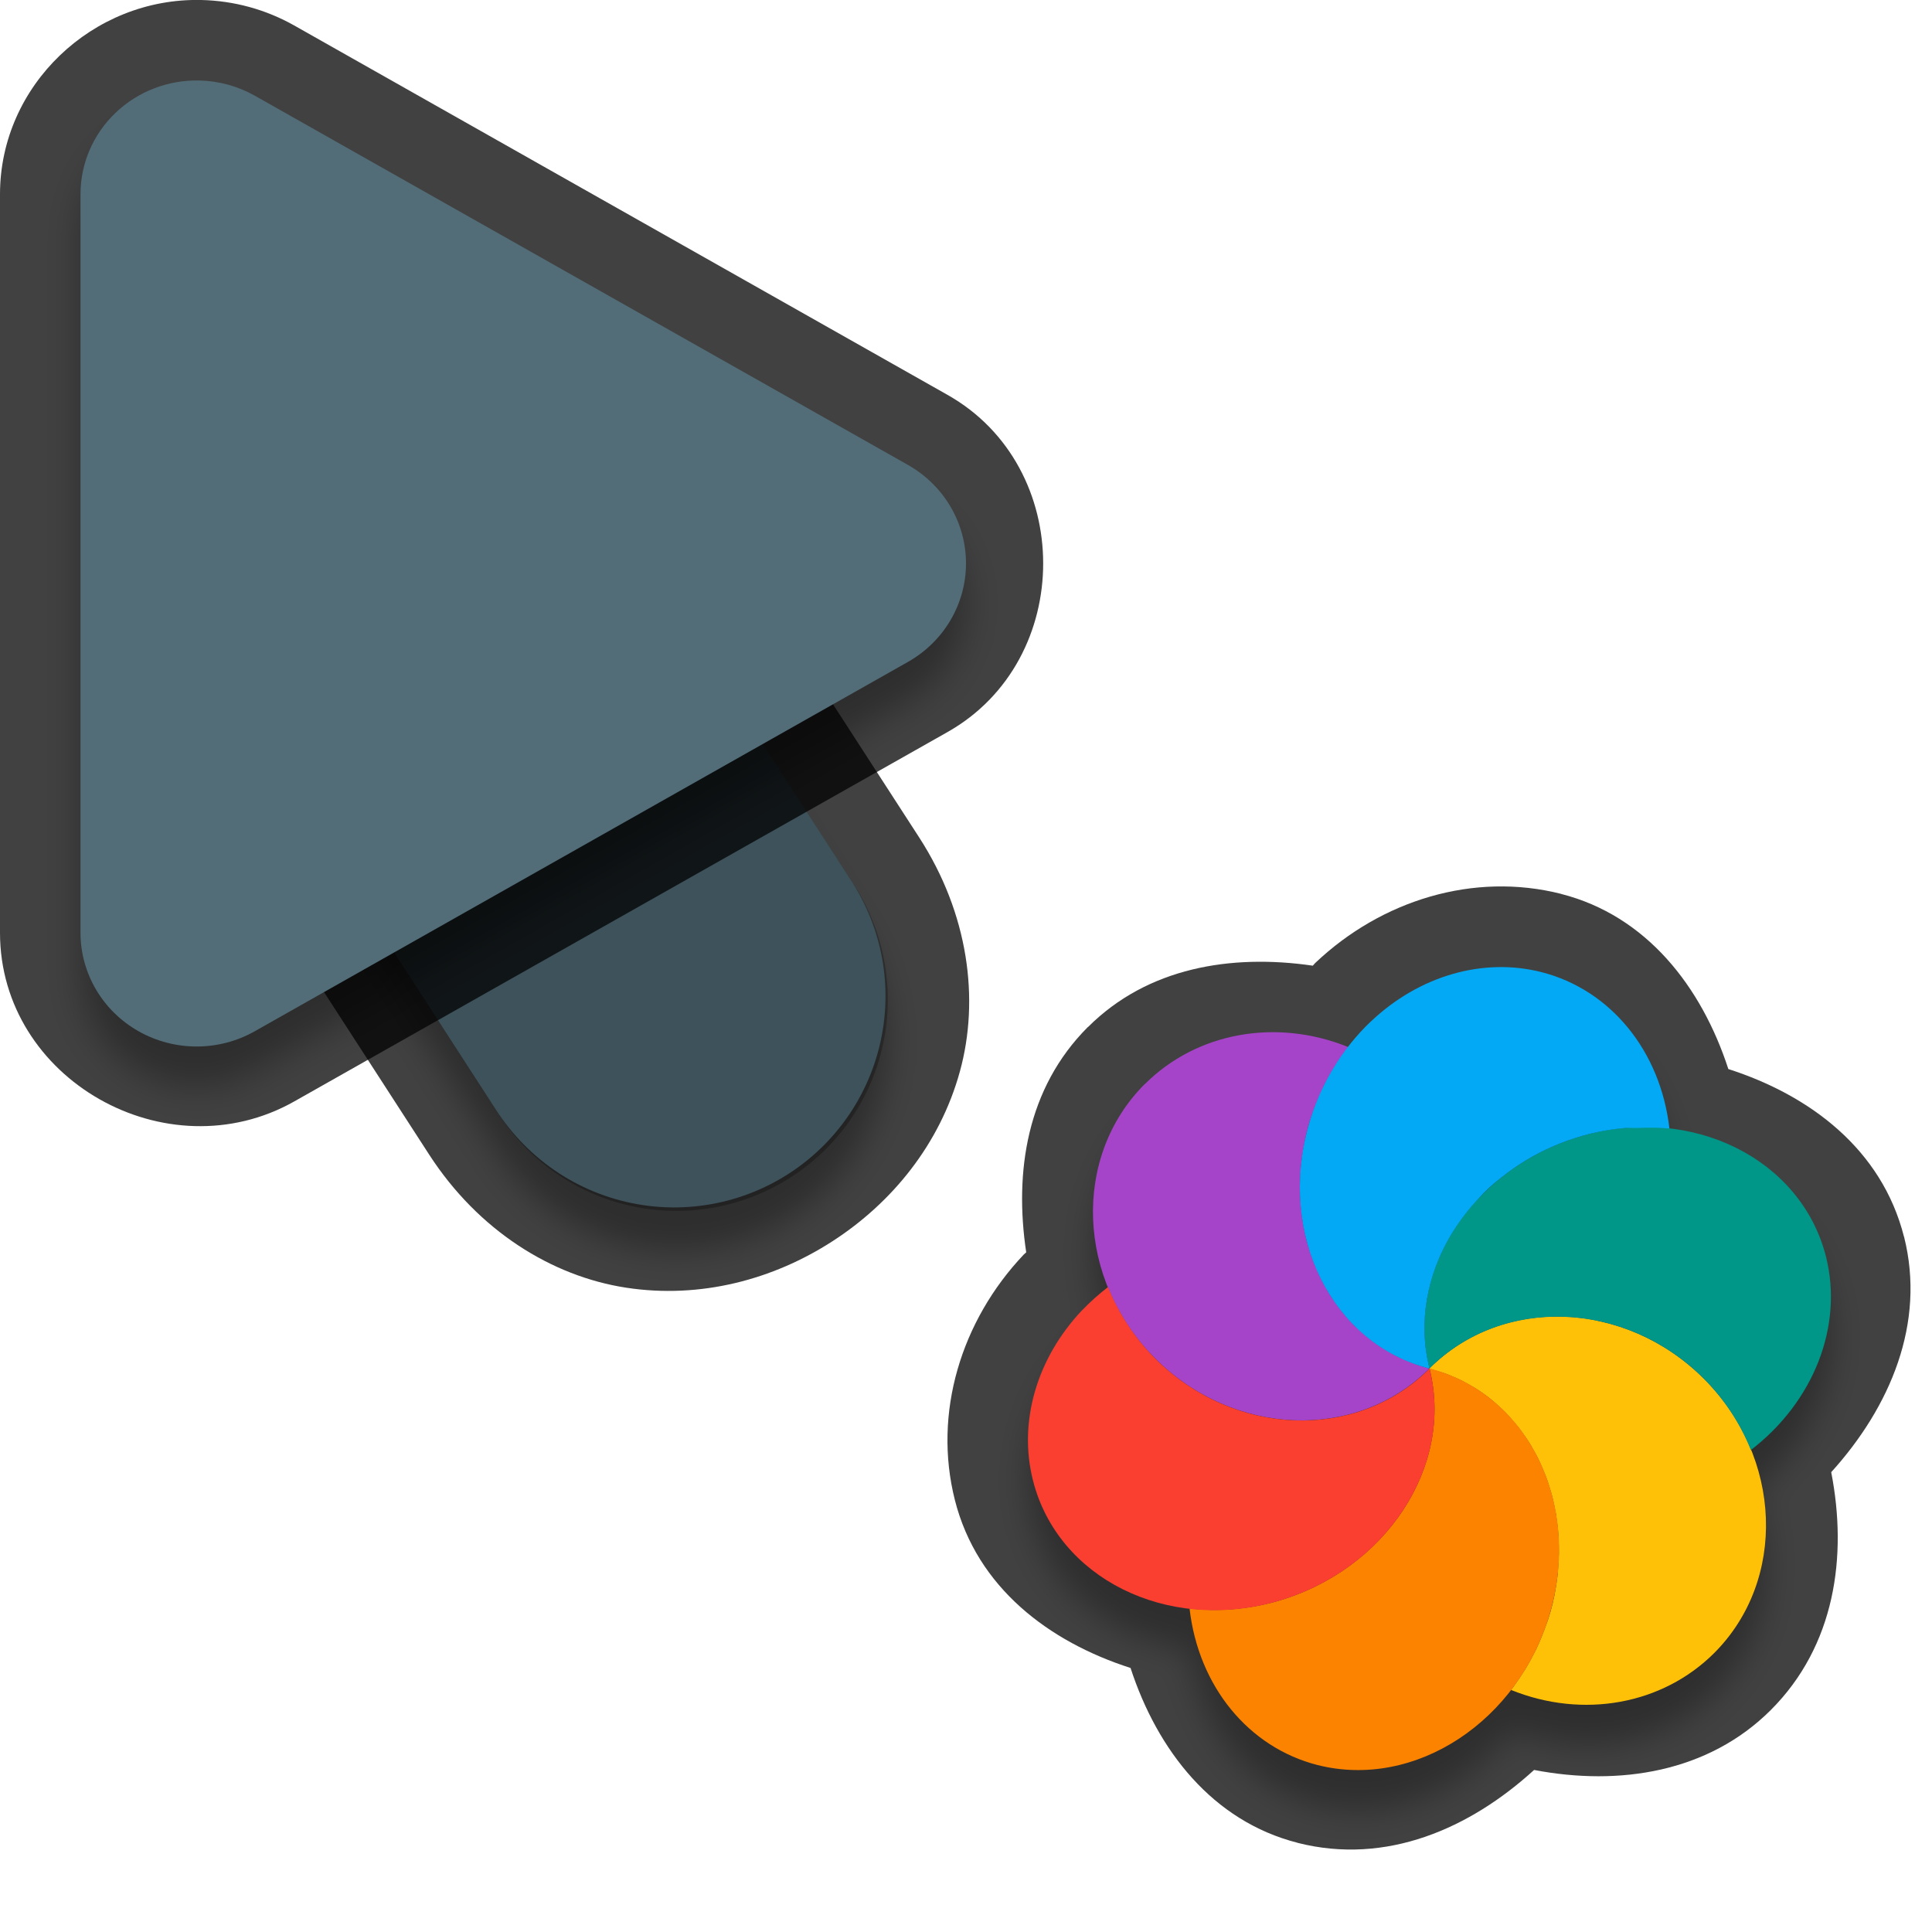
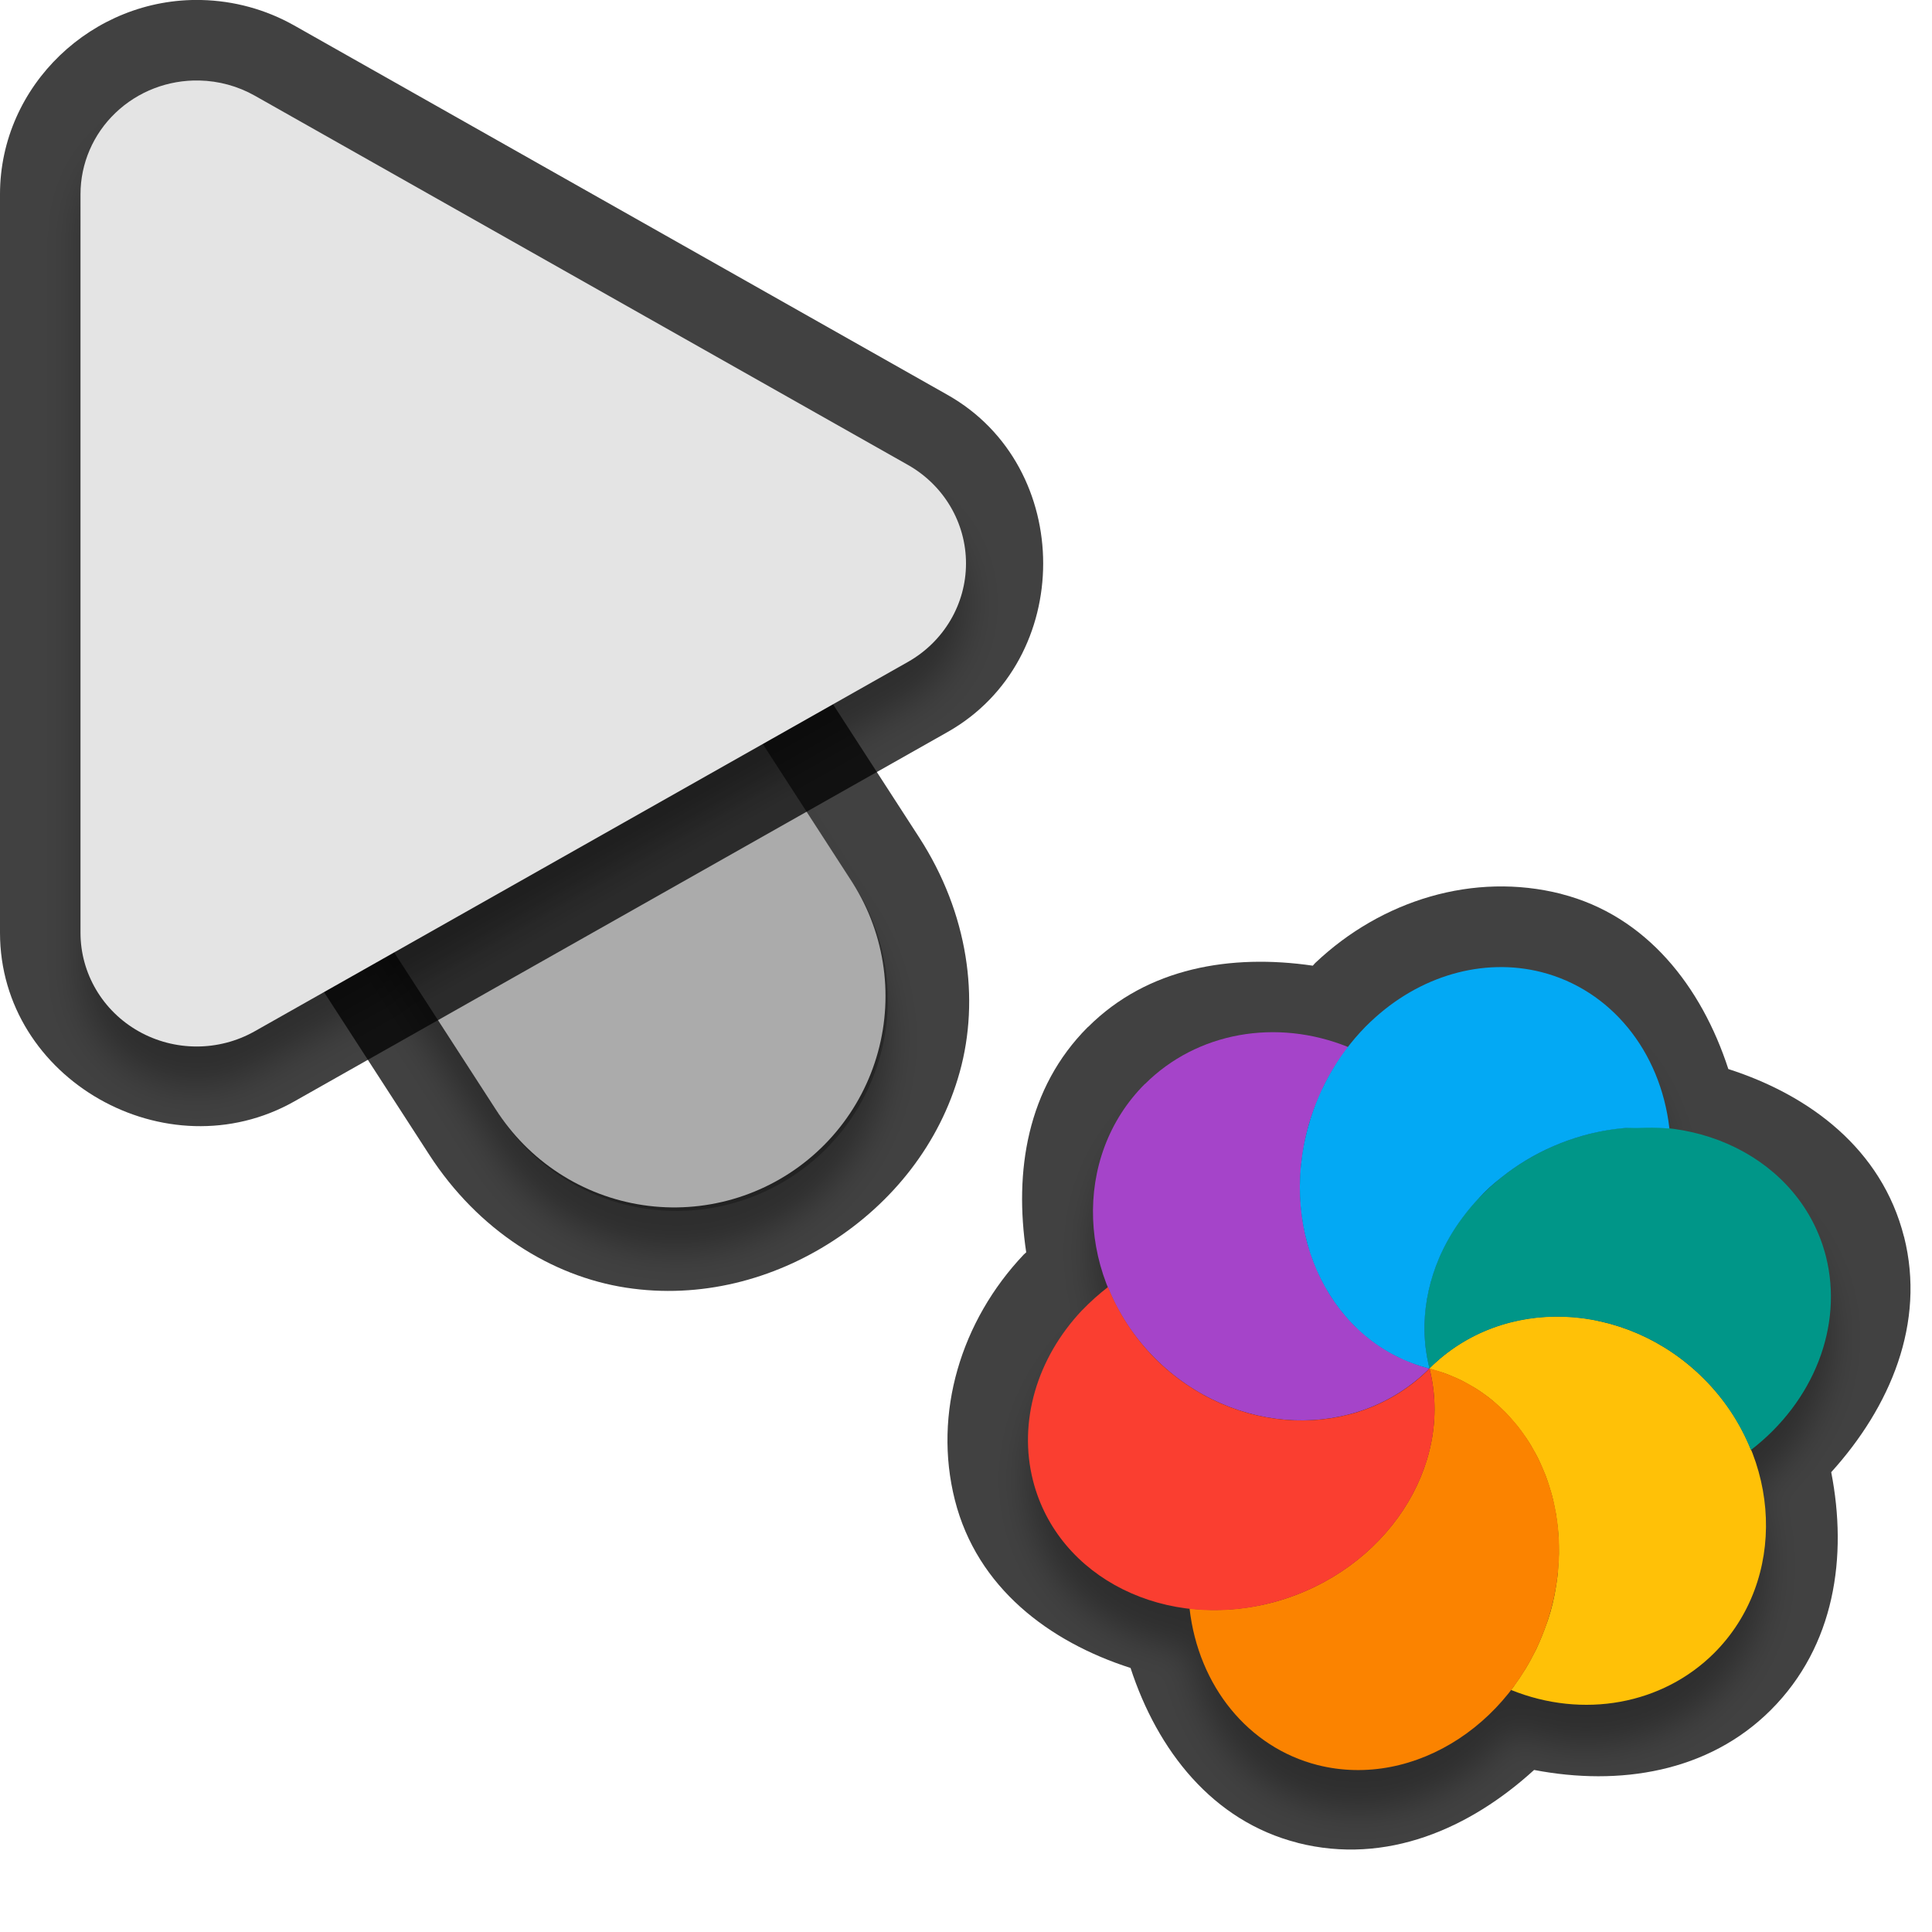
<svg xmlns="http://www.w3.org/2000/svg" id="svg5327" width="24" height="24" version="1.1">
  <defs id="defs5329">
    <filter id="filter883" style="color-interpolation-filters:sRGB" width="1.001" height="1.001" x="-0.001" y="-0.001">
      <feGaussianBlur id="feGaussianBlur885" stdDeviation="0.004" />
    </filter>
    <filter id="filter843" style="color-interpolation-filters:sRGB" width="1.108" height="1.087" x="-0.054" y="-0.043">
      <feGaussianBlur id="feGaussianBlur845" stdDeviation=".281" />
    </filter>
    <filter id="filter835" style="color-interpolation-filters:sRGB" width="1.102" height="1.09" x="-0.051" y="-0.045">
      <feGaussianBlur id="feGaussianBlur837" stdDeviation=".32" />
    </filter>
    <filter style="color-interpolation-filters:sRGB" id="filter2769" x="-0.05" y="-0.04" width="1.099" height="1.08">
      <feGaussianBlur stdDeviation="0.194" id="feGaussianBlur2771" />
    </filter>
    <filter style="color-interpolation-filters:sRGB" id="filter2773" x="-0.048" y="-0.044" width="1.096" height="1.088">
      <feGaussianBlur stdDeviation="0.221" id="feGaussianBlur2775" />
    </filter>
    <filter style="color-interpolation-filters:sRGB" id="filter2961" x="-0.048" y="-0.048" width="1.096" height="1.096">
      <feGaussianBlur stdDeviation="0.2" id="feGaussianBlur2963" />
    </filter>
  </defs>
  <path style="color:#000000;opacity:0.75;fill:#010101;stroke-linecap:round;-inkscape-stroke:none" d="M 4.268,2.344 C 1.413,2.314 0.146,6.961 3,6.998 4.787,7.021 4.787,6.021 3,7 L 2.449,9.888 5.332,14.344 c 0.611,0.944 1.522,1.51 2.445,1.652 0.924,0.142 1.829,-0.101 2.566,-0.578 0.738,-0.477 1.331,-1.203 1.58,-2.104 0.249,-0.901 0.107,-1.965 -0.504,-2.91 l -4.125,-6.375 0.006,0.012 C 6.645,2.997 5.501,2.356 4.268,2.344 Z m -0.02,2 c 0.555,0.005 1.064,0.29 1.359,0.76 l 0.004,0.006 4.129,6.381 C 10.08,12.016 10.098,12.412 9.996,12.781 9.894,13.15 9.622,13.504 9.258,13.74 8.893,13.976 8.46,14.078 8.082,14.02 7.704,13.961 7.349,13.781 7.01,13.256 L 2.881,6.875 2.877,6.869 C 2.121,5.735 2.885,4.33 4.248,4.344 Z" id="path1785" />
  <path id="path2653" style="color:#000000;font-style:normal;font-variant:normal;font-weight:normal;font-stretch:normal;font-size:medium;line-height:normal;font-family:sans-serif;font-variant-ligatures:normal;font-variant-position:normal;font-variant-caps:normal;font-variant-numeric:normal;font-variant-alternates:normal;font-feature-settings:normal;text-indent:0;text-align:start;text-decoration:none;text-decoration-line:none;text-decoration-style:solid;text-decoration-color:#000000;letter-spacing:normal;word-spacing:normal;text-transform:none;writing-mode:lr-tb;direction:ltr;text-orientation:mixed;dominant-baseline:auto;baseline-shift:baseline;text-anchor:start;white-space:normal;shape-padding:0;clip-rule:nonzero;display:inline;overflow:visible;visibility:visible;opacity:0.3;isolation:auto;mix-blend-mode:normal;color-interpolation:sRGB;color-interpolation-filters:linearRGB;solid-color:#000000;solid-opacity:1;fill:#000000;fill-opacity:1;fill-rule:nonzero;stroke:none;stroke-width:2;stroke-linecap:round;stroke-linejoin:miter;stroke-miterlimit:4;stroke-dasharray:none;stroke-dashoffset:0;stroke-opacity:1;color-rendering:auto;image-rendering:auto;shape-rendering:auto;text-rendering:auto;enable-background:accumulate;filter:url(#filter2769)" d="M 4.258,3.844 A 2.625,2.625 0 0 0 2.046,7.925 l 4.125,6.375 a 2.626,2.626 0 1 0 4.409,-2.852 L 6.455,5.072 A 2.625,2.625 0 0 0 4.258,3.844 Z" />
-   <path id="path4" style="fill:none;stroke:#526d78;stroke-width:5.25;stroke-linecap:round;stroke-opacity:1" d="M 8.375,12.374 4.25,5.999" />
+   <path id="path4" style="fill:none;stroke:#e4e4e4;stroke-width:5.25;stroke-linecap:round;stroke-opacity:1" d="M 8.375,12.374 4.25,5.999" />
  <path style="color:#000000;fill:#010101;-inkscape-stroke:none;opacity:0.75" d="M 2.498,0 C 1.152,-0.03 6.4874423e-4,1.06 0,2.412 v 9.174 c -4.6862113e-4,1.825 2.073,2.991 3.656,2.096 L 11.77,9.094 c 1.585,-0.895 1.585,-3.295 0,-4.189 L 3.654,0.316 C 3.301,0.117 2.905,0.009 2.5,0 Z M 2.453,2 h 0.002 c 0.077,0.002 0.152,0.022 0.217,0.059 l 8.113,4.588 c 0.341,0.192 0.341,0.513 0,0.705 v 0.002 L 2.672,11.939 C 2.332,12.132 2,11.939 2,11.588 v -0.002 -9.174 C 2,2.179 2.181,1.994 2.453,2 Z" id="path1787" />
  <path id="path1414" style="opacity:0.3;fill:#000000;stroke-width:0.25;filter:url(#filter2961)" d="m 14.222,13.965 c -0.663,0.662 -0.809,1.655 -0.46,2.523 -0.114,0.088 -0.221,0.183 -0.319,0.286 -0.567,0.599 -0.794,1.39 -0.61,2.116 0.225,0.888 1.008,1.486 1.945,1.594 0.111,0.965 0.733,1.723 1.591,1.942 0.888,0.225 1.818,-0.171 2.404,-0.932 0.895,0.361 1.879,0.183 2.52,-0.457 0.663,-0.663 0.81,-1.658 0.46,-2.526 0.783,-0.605 1.147,-1.542 0.931,-2.4 -0.225,-0.888 -1.009,-1.485 -1.946,-1.592 a 2.264,2.562 21.268 0 0 -1.59,-1.943 2.264,2.562 21.268 0 0 -2.117,0.612 2.264,2.562 21.268 0 0 -0.285,0.323 C 15.851,13.147 14.865,13.326 14.223,13.966 Z m 2.233,0.007 a 2.264,2.562 21.268 0 0 -0.043,0.09 c 0.008,-0.02 0.018,-0.04 0.026,-0.059 0.005,-0.01 0.011,-0.02 0.017,-0.03 z m -0.117,0.267 a 2.264,2.562 21.268 0 0 -0.083,0.243 2.264,2.562 21.268 0 0 -0.066,0.298 c 0.004,-0.024 0.009,-0.048 0.014,-0.072 0.014,-0.076 0.032,-0.151 0.053,-0.226 0.024,-0.082 0.052,-0.164 0.083,-0.243 z m -0.162,0.634 a 2.264,2.562 21.268 0 0 -0.018,0.184 c 0.001,-0.015 0.002,-0.03 0.003,-0.044 7.26e-4,-0.014 0.002,-0.027 0.003,-0.041 0.004,-0.033 0.008,-0.065 0.012,-0.098 z m -0.007,0.686 a 2.264,2.562 21.268 0 0 0.025,0.177 c -0.002,-0.008 -0.004,-0.016 -0.006,-0.025 -0.009,-0.05 -0.014,-0.101 -0.019,-0.152 z m 0.052,0.304 a 2.264,2.562 21.268 0 0 0.046,0.164 c -0.009,-0.028 -0.019,-0.057 -0.028,-0.086 -0.007,-0.026 -0.012,-0.052 -0.018,-0.079 z m 0.082,0.275 a 2.264,2.562 21.268 0 0 0.076,0.181 c -0.008,-0.018 -0.017,-0.036 -0.025,-0.055 -0.014,-0.032 -0.029,-0.065 -0.041,-0.097 -0.003,-0.01 -0.006,-0.019 -0.01,-0.029 z m 0.116,0.268 a 2.264,2.562 21.268 0 0 0.135,0.229 c -0.008,-0.011 -0.017,-0.022 -0.025,-0.033 -0.027,-0.043 -0.052,-0.086 -0.076,-0.131 -0.012,-0.021 -0.023,-0.043 -0.035,-0.065 z m 0.184,0.297 a 2.264,2.562 21.268 0 0 0.117,0.151 c -0.005,-0.006 -0.011,-0.013 -0.017,-0.019 -0.01,-0.012 -0.021,-0.024 -0.03,-0.036 -0.025,-0.031 -0.047,-0.063 -0.07,-0.095 z m 0.178,0.217 a 2.264,2.562 21.268 0 0 0.146,0.141 c -0.022,-0.019 -0.043,-0.038 -0.064,-0.058 -0.012,-0.011 -0.025,-0.021 -0.037,-0.032 -0.016,-0.016 -0.03,-0.034 -0.046,-0.051 z m 1.653,-1.603 c 0.067,-0.067 0.138,-0.129 0.213,-0.188 0.049,-0.039 0.101,-0.078 0.153,-0.115 -0.052,0.036 -0.104,0.075 -0.153,0.115 -0.099,0.079 -0.191,0.164 -0.278,0.255 0.021,-0.023 0.043,-0.045 0.065,-0.068 z m 0.526,-0.405 c 0.109,-0.066 0.221,-0.125 0.338,-0.175 0.059,-0.025 0.12,-0.049 0.181,-0.07 -0.181,0.065 -0.356,0.148 -0.519,0.246 z m -1.968,2.206 a 2.264,2.562 21.268 0 0 0.178,0.128 c -0.038,-0.025 -0.076,-0.051 -0.112,-0.079 -0.023,-0.016 -0.045,-0.033 -0.066,-0.05 z m 0.79,-0.721 c -0.013,0.045 -0.026,0.089 -0.036,0.135 0.01,-0.046 0.023,-0.09 0.036,-0.135 z m 2.008,-1.82 c 0.043,-0.01 0.085,-0.02 0.127,-0.028 -0.042,0.008 -0.085,0.018 -0.127,0.028 z m -2.533,2.721 a 2.264,2.562 21.268 0 0 0.173,0.087 c -0.02,-0.008 -0.039,-0.016 -0.058,-0.025 -0.039,-0.019 -0.077,-0.04 -0.115,-0.062 z m 0.443,-0.435 c -0.002,0.029 -0.003,0.058 -0.004,0.087 0,0 -0.001,-0.001 -0.001,-0.001 6.68e-4,-0.029 0.004,-0.057 0.005,-0.086 z m -0.18,0.561 a 2.264,2.562 21.268 0 0 0.236,0.079 c -0.061,-0.016 -0.121,-0.034 -0.18,-0.055 -0.019,-0.007 -0.038,-0.016 -0.057,-0.023 z m 3.455,0.033 c 0.065,0.054 0.128,0.112 0.189,0.173 -0.061,-0.061 -0.124,-0.119 -0.189,-0.173 z" />
  <path id="path2655" style="opacity:0.3;fill:#000000;stroke-width:0.36;filter:url(#filter2773)" d="M 2.476,1.5 A 1.443,1.413 0 0 0 1,2.912 v 9.175 a 1.443,1.413 0 0 0 2.164,1.224 L 11.278,8.723 a 1.443,1.413 0 0 0 0,-2.448 L 3.164,1.688 A 1.443,1.413 0 0 0 2.476,1.5 Z" />
  <path id="path845" style="color:#000000;font-style:normal;font-variant:normal;font-weight:normal;font-stretch:normal;font-size:medium;line-height:normal;font-family:sans-serif;font-variant-ligatures:normal;font-variant-position:normal;font-variant-caps:normal;font-variant-numeric:normal;font-variant-alternates:normal;font-feature-settings:normal;text-indent:0;text-align:start;text-decoration:none;text-decoration-line:none;text-decoration-style:solid;text-decoration-color:#000000;letter-spacing:normal;word-spacing:normal;text-transform:none;writing-mode:lr-tb;direction:ltr;text-orientation:mixed;dominant-baseline:auto;baseline-shift:baseline;text-anchor:start;white-space:normal;shape-padding:0;clip-rule:nonzero;display:inline;overflow:visible;visibility:visible;opacity:0.25;isolation:auto;mix-blend-mode:normal;color-interpolation:sRGB;color-interpolation-filters:linearRGB;solid-color:#000000;solid-opacity:1;fill:#000000;fill-opacity:1;fill-rule:nonzero;stroke:none;stroke-width:2;stroke-linecap:round;stroke-linejoin:miter;stroke-miterlimit:4;stroke-dasharray:none;stroke-dashoffset:0;stroke-opacity:1;color-rendering:auto;image-rendering:auto;shape-rendering:auto;text-rendering:auto;enable-background:accumulate" d="M 4.258,3.344 A 2.625,2.625 0 0 0 2.046,7.425 l 4.125,6.375 a 2.626,2.626 0 1 0 4.409,-2.852 L 6.455,4.572 A 2.625,2.625 0 0 0 4.258,3.344 Z" />
-   <path id="path8" style="fill:#526d78;stroke-width:0.36" d="M 2.476,1 A 1.443,1.413 0 0 0 1,2.412 v 9.175 a 1.443,1.413 0 0 0 2.164,1.224 L 11.278,8.223 a 1.443,1.413 0 0 0 0,-2.448 L 3.164,1.188 A 1.443,1.413 0 0 0 2.476,1 Z" />
+   <path id="path8" style="fill:#e4e4e4;stroke-width:0.36" d="M 2.476,1 A 1.443,1.413 0 0 0 1,2.412 v 9.175 a 1.443,1.413 0 0 0 2.164,1.224 L 11.278,8.223 a 1.443,1.413 0 0 0 0,-2.448 L 3.164,1.188 A 1.443,1.413 0 0 0 2.476,1 Z" />
  <path id="path1357" style="color:#000000;opacity:0.75;fill:#010101;stroke-linecap:round;stroke-linejoin:round;-inkscape-stroke:none" d="m 13.514,12.758 c -0.759,0.759 -0.916,1.799 -0.766,2.799 -0.009,0.009 -0.02,0.017 -0.029,0.026 a 1,1 0 0 0 -0.003,0.003 c -0.777,0.821 -1.128,1.966 -0.854,3.049 0.276,1.088 1.17,1.76 2.182,2.085 0.334,1.024 1.019,1.903 2.076,2.172 a 1,1 0 0 0 0.001,0.001 c 1.101,0.279 2.138,-0.178 2.936,-0.906 1.06,0.203 2.164,0.03 2.94,-0.744 a 1,1 0 0 0 0.001,-0.001 c 0.798,-0.798 0.954,-1.908 0.75,-2.954 0.735,-0.812 1.175,-1.853 0.905,-2.924 a 1,1 0 0 0 -0.001,-0.001 c -0.276,-1.088 -1.17,-1.758 -2.182,-2.083 -0.333,-1.025 -1.018,-1.905 -2.076,-2.175 a 1,1 0 0 0 -0.001,-0.001 c -1.085,-0.275 -2.23,0.078 -3.051,0.855 a 1,1 0 0 0 -0.008,0.008 c -0.009,0.009 -0.017,0.02 -0.026,0.029 -1.015,-0.148 -2.052,0.023 -2.791,0.761 a 1,1 0 0 0 -0.003,7e-6 z" />
  <path id="ellipse10" style="fill:#ffc107;stroke-width:0.25" d="m 17.757,17 c 0.061,0.016 0.121,0.035 0.18,0.056 0.04,0.015 0.079,0.031 0.118,0.048 0.031,0.013 0.062,0.026 0.092,0.041 0.036,0.018 0.071,0.038 0.106,0.058 0.032,0.017 0.062,0.035 0.093,0.054 0.033,0.021 0.064,0.043 0.096,0.066 0.032,0.023 0.063,0.046 0.093,0.071 0.028,0.024 0.056,0.048 0.083,0.074 0.027,0.024 0.054,0.049 0.08,0.075 0.03,0.031 0.059,0.063 0.087,0.097 0.023,0.026 0.046,0.052 0.068,0.079 0.024,0.03 0.046,0.061 0.068,0.092 0.025,0.034 0.049,0.069 0.072,0.105 0.019,0.03 0.037,0.061 0.054,0.093 0.02,0.034 0.039,0.068 0.057,0.103 0.021,0.044 0.041,0.088 0.06,0.134 0.012,0.027 0.024,0.055 0.035,0.083 0.017,0.045 0.033,0.092 0.047,0.139 0.01,0.031 0.02,0.063 0.029,0.095 0.012,0.044 0.022,0.088 0.031,0.133 0.008,0.038 0.016,0.076 0.023,0.115 0.006,0.039 0.011,0.078 0.016,0.117 0.005,0.042 0.01,0.085 0.013,0.127 0.003,0.045 0.005,0.09 0.006,0.135 0.001,0.037 0.001,0.073 9.52e-4,0.11 -0.001,0.052 -0.004,0.105 -0.008,0.157 -0.002,0.03 -0.004,0.059 -0.006,0.089 -0.005,0.048 -0.011,0.095 -0.019,0.143 -0.006,0.042 -0.014,0.085 -0.022,0.127 -0.013,0.069 -0.03,0.137 -0.049,0.205 -0.021,0.073 -0.046,0.145 -0.073,0.216 -0.011,0.028 -0.022,0.057 -0.033,0.085 -0.021,0.053 -0.044,0.105 -0.068,0.157 -0.011,0.021 -0.022,0.043 -0.033,0.064 -0.027,0.055 -0.057,0.108 -0.088,0.161 -0.01,0.019 -0.022,0.036 -0.033,0.053 -0.037,0.061 -0.077,0.12 -0.119,0.177 -0.012,0.022 -0.029,0.04 -0.044,0.059 0.895,0.362 1.881,0.183 2.524,-0.458 0.906,-0.906 0.849,-2.432 -0.127,-3.408 -0.976,-0.976 -2.502,-1.033 -3.408,-0.127 z m 0,0 c -1.96e-4,1.94e-4 0,0 0,0 z" />
  <path id="path9" style="fill:#a544c9;stroke-width:0.25" d="m 14.222,13.465 c -0.907,0.906 -0.85,2.433 0.126,3.409 0.977,0.977 2.503,1.033 3.409,0.126 -0.061,-0.016 -0.121,-0.035 -0.18,-0.056 -0.041,-0.015 -0.082,-0.032 -0.122,-0.051 -0.028,-0.011 -0.056,-0.023 -0.084,-0.036 -0.039,-0.019 -0.077,-0.04 -0.115,-0.062 -0.029,-0.016 -0.058,-0.034 -0.087,-0.052 -0.038,-0.025 -0.075,-0.051 -0.111,-0.078 -0.023,-0.016 -0.045,-0.033 -0.066,-0.05 -0.044,-0.036 -0.087,-0.074 -0.129,-0.114 -0.012,-0.011 -0.024,-0.021 -0.036,-0.032 -0.043,-0.044 -0.085,-0.09 -0.124,-0.137 -0.01,-0.012 -0.02,-0.024 -0.03,-0.036 -0.035,-0.044 -0.069,-0.089 -0.101,-0.136 -0.014,-0.02 -0.028,-0.04 -0.041,-0.06 -0.027,-0.043 -0.052,-0.087 -0.076,-0.132 -0.014,-0.025 -0.029,-0.051 -0.042,-0.077 -0.021,-0.043 -0.04,-0.086 -0.058,-0.13 -0.014,-0.032 -0.028,-0.064 -0.041,-0.096 -0.015,-0.04 -0.028,-0.081 -0.041,-0.121 -0.012,-0.034 -0.023,-0.069 -0.033,-0.103 -0.014,-0.054 -0.027,-0.109 -0.038,-0.165 -0.005,-0.022 -0.009,-0.044 -0.013,-0.066 -0.011,-0.062 -0.019,-0.124 -0.025,-0.187 -0.002,-0.019 -0.005,-0.039 -0.006,-0.058 -0.005,-0.063 -0.007,-0.126 -0.007,-0.19 -5.19e-4,-0.019 -8.6e-4,-0.039 -7.38e-4,-0.058 9.17e-4,-0.069 0.004,-0.138 0.01,-0.207 7.27e-4,-0.014 0.002,-0.027 0.003,-0.041 0.007,-0.063 0.016,-0.127 0.027,-0.191 0.004,-0.024 0.008,-0.048 0.013,-0.072 0.014,-0.076 0.032,-0.152 0.053,-0.227 0.041,-0.141 0.093,-0.278 0.155,-0.411 0.009,-0.023 0.019,-0.045 0.029,-0.067 0.086,-0.176 0.19,-0.341 0.308,-0.494 -0.895,-0.362 -1.881,-0.183 -2.524,0.458 z" />
  <path id="path14" style="fill:#ffc107;stroke-width:0.25" d="m 17.757,17 c 3.06e-4,5.657 1.74e-4,2.828 0,0 z m 9.2e-5,9.6e-5 c 0.86,0.284 1.602,0.036 2.092,-0.591 -0.751,-0.157 -1.538,0.036 -2.092,0.591 z" />
  <path id="path11" style="fill:#009688;stroke-width:0.25" d="m 18.369,14.883 c -0.567,0.599 -0.796,1.391 -0.612,2.117 0.906,-0.906 2.432,-0.849 3.409,0.127 0.253,0.254 0.453,0.557 0.584,0.886 0.785,-0.604 1.149,-1.543 0.933,-2.403 -0.308,-1.214 -1.66,-1.887 -3.02,-1.503 -0.496,0.14 -0.947,0.411 -1.293,0.777 z m 3.381,3.13 z M 17.757,17 Z" />
  <path id="ellipse980" style="fill:#03a9f4;stroke-width:0.25" d="m 17.031,12.687 a 2.264,2.562 21.268 0 0 -0.776,1.294 2.264,2.562 21.268 0 0 1.503,3.02 c -0.023,-0.091 -0.039,-0.182 -0.05,-0.274 -0.01,-0.093 -0.014,-0.186 -0.012,-0.279 0.007,-0.278 0.069,-0.556 0.182,-0.821 0.076,-0.177 0.175,-0.348 0.296,-0.509 0.06,-0.08 0.125,-0.158 0.196,-0.233 0.084,-0.094 0.178,-0.178 0.278,-0.256 0.197,-0.158 0.417,-0.291 0.652,-0.392 0.118,-0.051 0.239,-0.094 0.363,-0.129 0.178,-0.05 0.355,-0.081 0.53,-0.096 0.051,-0.004 0.1,0.002 0.151,-1.4e-5 0.121,-0.004 0.242,-0.007 0.36,0.005 0.011,0.001 0.023,-3.63e-4 0.034,8.29e-4 a 2.264,2.562 21.268 0 0 -1.59,-1.942 2.264,2.562 21.268 0 0 -2.117,0.612 z" />
  <path id="ellipse14" style="fill:#fb8300;stroke-width:0.25" d="m 17.757,17 c -1.96e-4,1.94e-4 0,0 0,0 z m 0,0 c 0.308,1.214 -0.545,2.51 -1.905,2.894 -0.354,0.099 -0.721,0.128 -1.075,0.087 0.11,0.966 0.731,1.726 1.59,1.945 1.214,0.307 2.509,-0.546 2.893,-1.906 0.384,-1.36 -0.289,-2.712 -1.503,-3.02 z" />
  <path id="ellipse18" style="fill:#fa3e30;stroke-width:0.25" d="m 13.444,16.274 c -0.567,0.599 -0.796,1.391 -0.612,2.117 0.308,1.215 1.66,1.888 3.021,1.504 1.36,-0.384 2.213,-1.68 1.905,-2.894 -0.906,0.907 -2.433,0.85 -3.409,-0.126 -0.253,-0.255 -0.453,-0.557 -0.585,-0.887 -0.114,0.088 -0.221,0.184 -0.319,0.286 z m 4.314,0.727 c -1.96e-4,1.94e-4 0,0 0,0 z" />
</svg>
